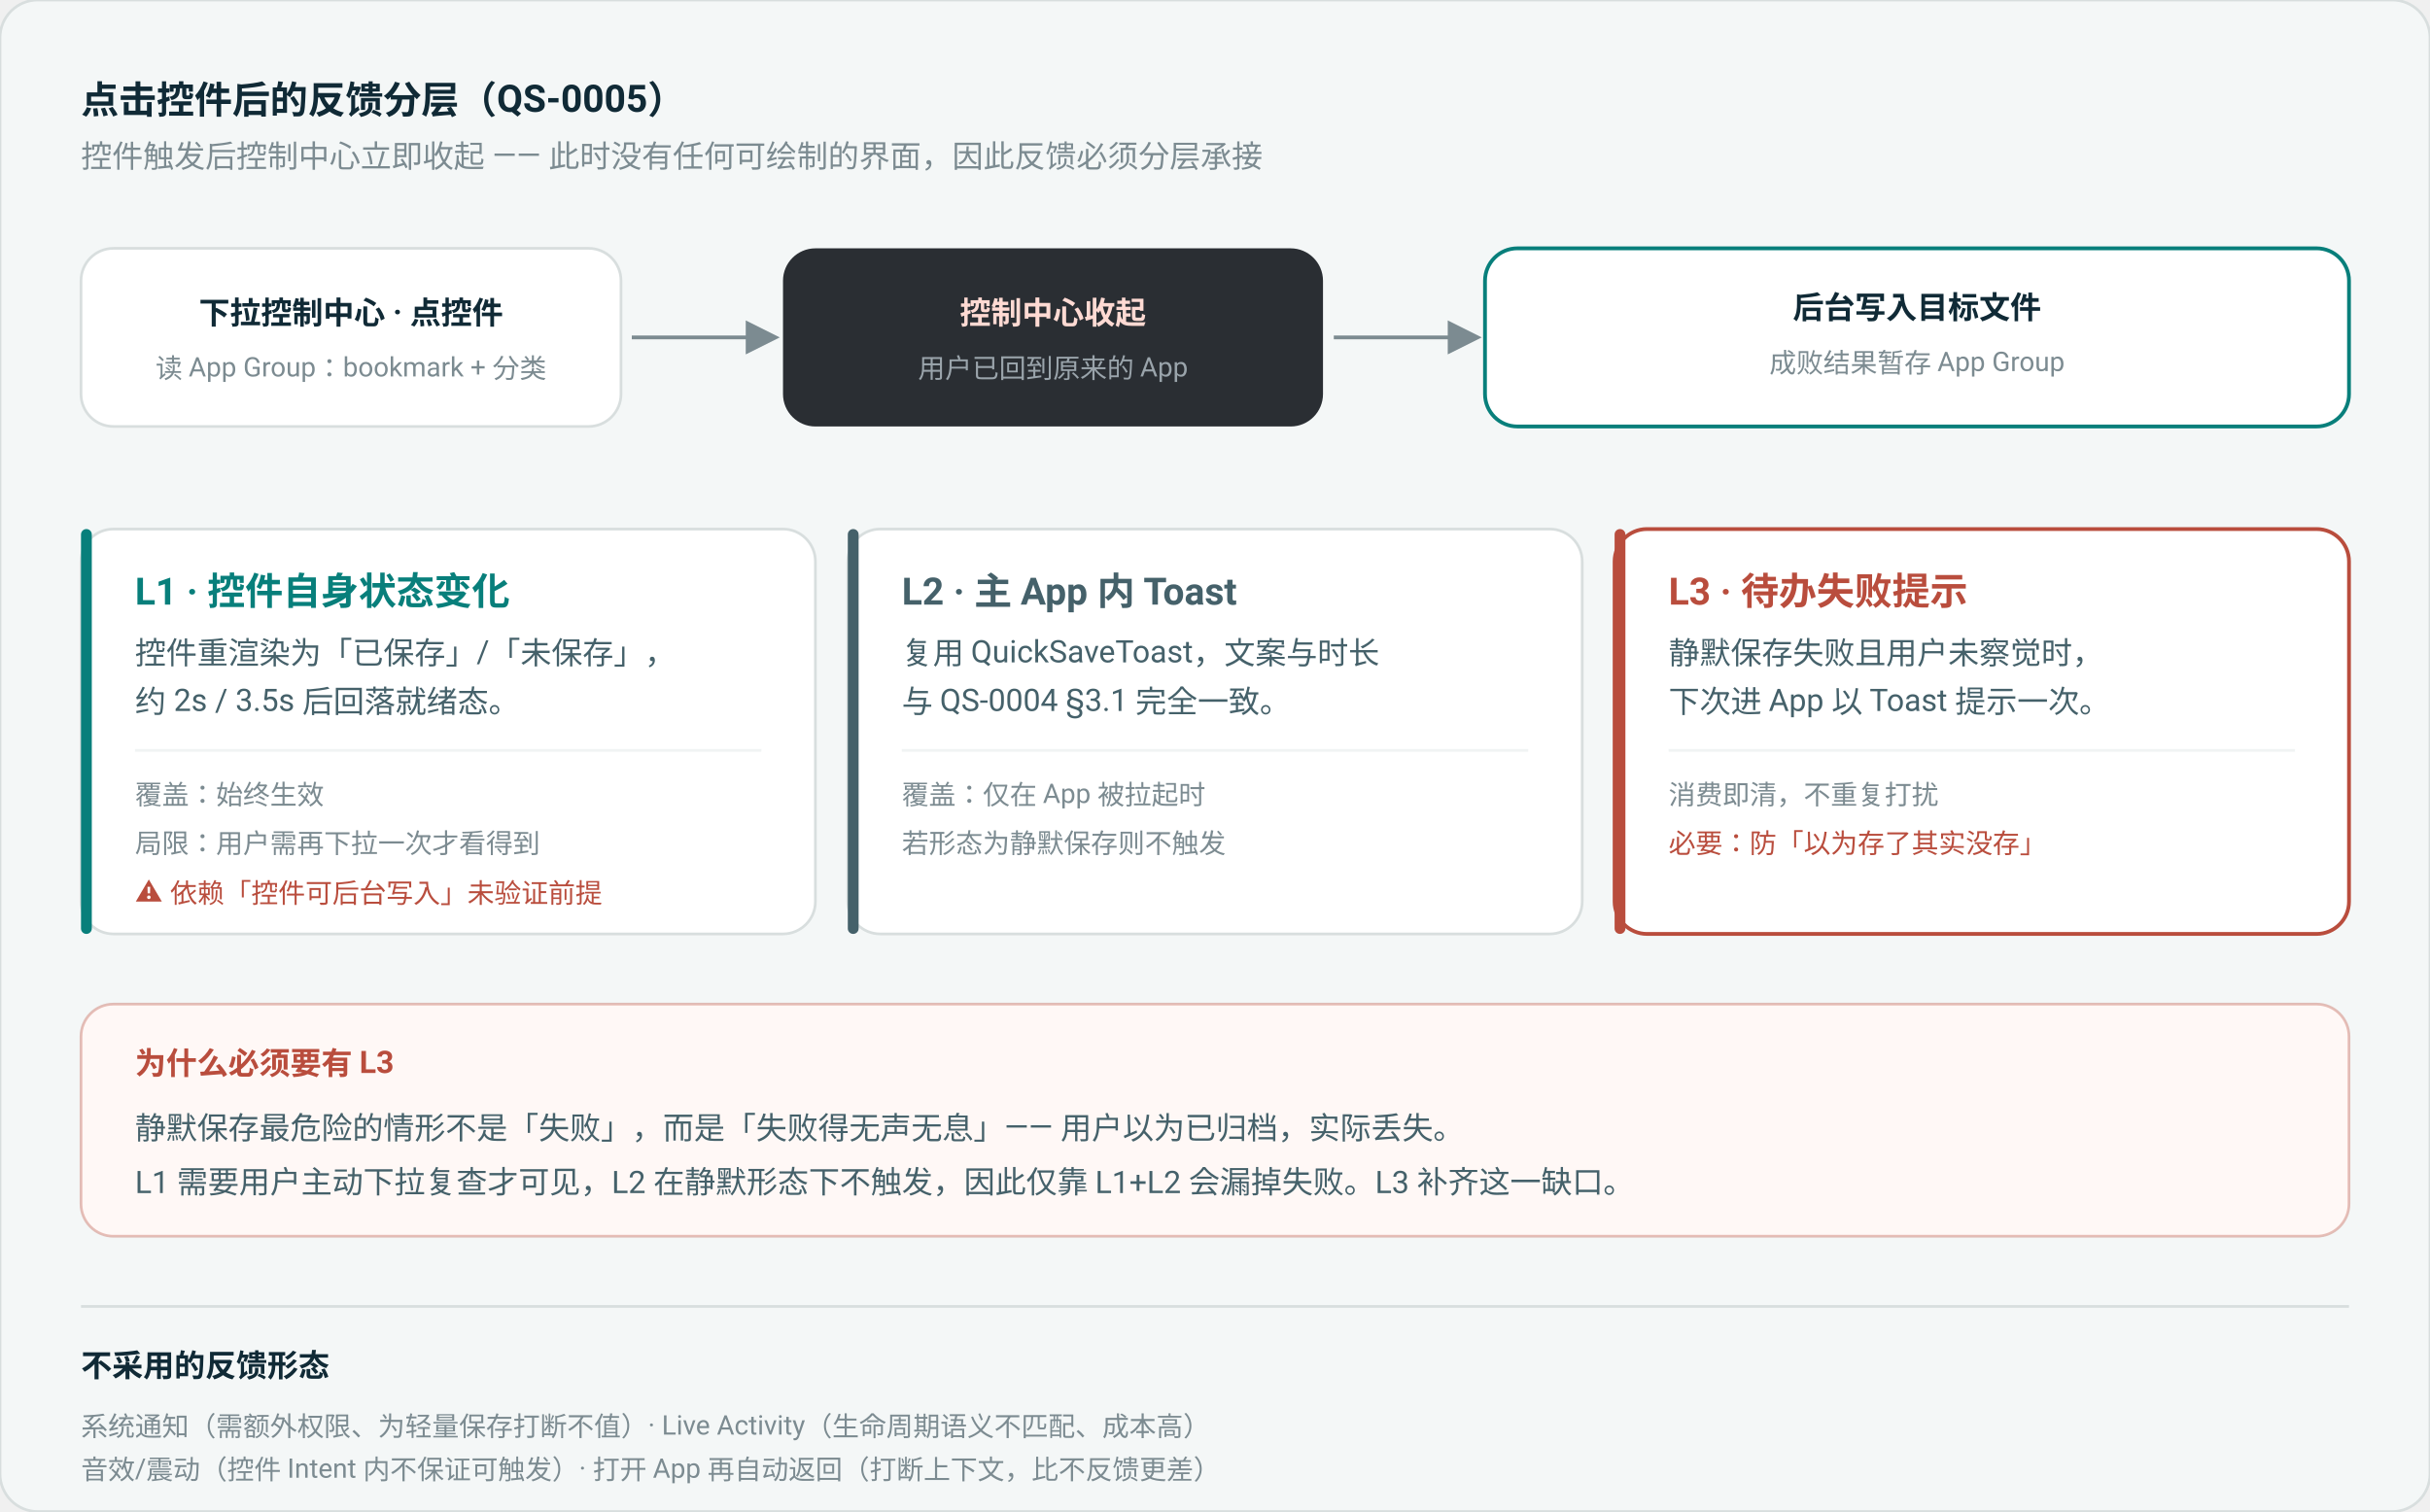
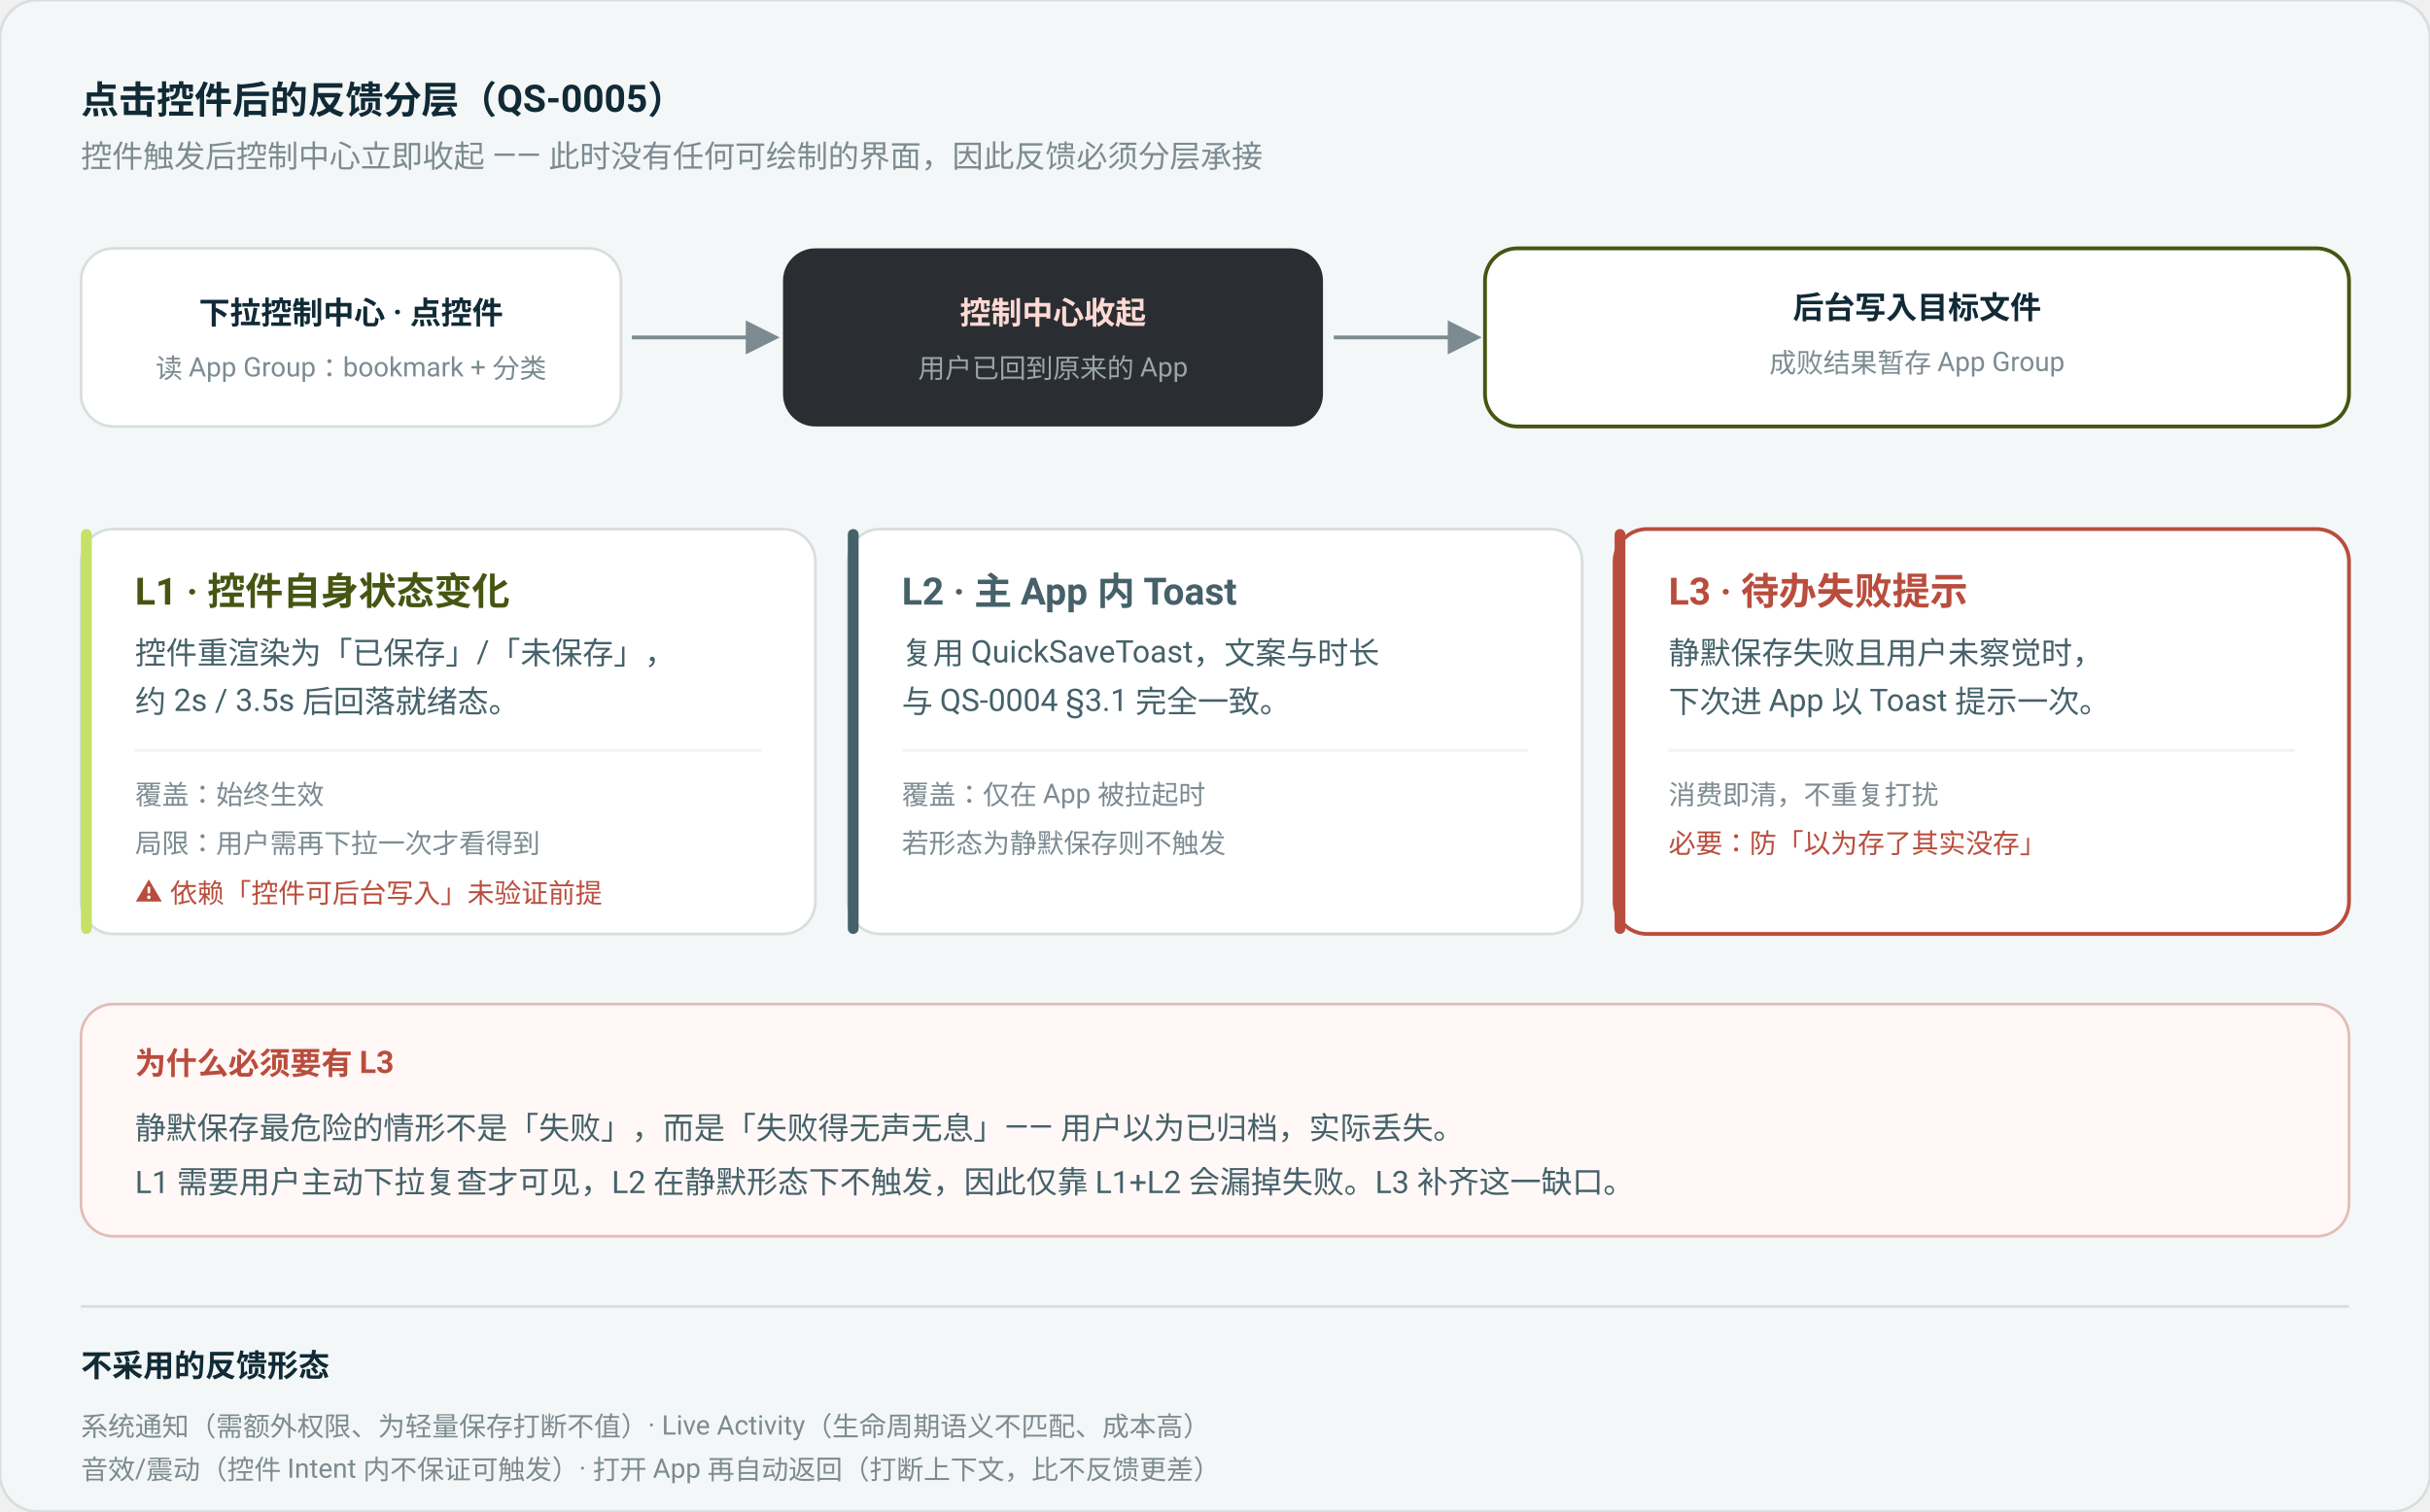
<svg xmlns="http://www.w3.org/2000/svg" viewBox="0 0 900 560" width="900" height="560">
  <defs>
    <style>
      text { font-family: system-ui, -apple-system, Roboto, sans-serif; }
      .h { font-size: 14px; font-weight: 600; }
      .b { font-size: 11.5px; }
      .s { font-size: 10px; }
    </style>
    <marker id="arw" markerWidth="9" markerHeight="9" refX="7" refY="4.5" orient="auto">
      <path d="M0 0 L9 4.5 L0 9 z" fill="#7C8B91" />
    </marker>
  </defs>
  <rect width="900" height="560" fill="#F4F7F7" rx="14" />
  <rect width="900" height="560" fill="none" stroke="#D8DEDE" stroke-width="1" rx="14" />
  <text x="30" y="42" class="h" fill="#102A36">点击控件后的反馈分层（QS-0005）</text>
  <text x="30" y="62" class="b" fill="#7C8B91">控件触发后控制中心立即收起 —— 此时没有任何可绘制的界面，因此反馈必须分层承接</text>
  <rect x="30" y="92" width="200" height="66" rx="12" fill="#FFFFFF" stroke="#D8DEDE" />
  <text x="130" y="120" class="b" fill="#102A36" text-anchor="middle" font-weight="600">下拉控制中心 · 点控件</text>
  <text x="130" y="140" class="s" fill="#7C8B91" text-anchor="middle">读 App Group：bookmark + 分类</text>
  <line x1="234" y1="125" x2="286" y2="125" stroke="#7C8B91" stroke-width="1.4" marker-end="url(#arw)" />
  <rect x="290" y="92" width="200" height="66" rx="12" fill="#2A2E33" />
  <text x="390" y="120" class="b" fill="#FFDAD3" text-anchor="middle" font-weight="600">控制中心收起</text>
  <text x="390" y="140" class="s" fill="#9AA4AB" text-anchor="middle">用户已回到原来的 App</text>
  <line x1="494" y1="125" x2="546" y2="125" stroke="#7C8B91" stroke-width="1.4" marker-end="url(#arw)" />
-   <rect x="550" y="92" width="320" height="66" rx="12" fill="#FFFFFF" stroke="#087F7B" stroke-width="1.4" />
+   <rect x="550" y="92" width="320" height="66" rx="12" fill="#FFFFFF" stroke="#465511" stroke-width="1.4" />
  <text x="710" y="118" class="b" fill="#102A36" text-anchor="middle" font-weight="600">后台写入目标文件</text>
  <text x="710" y="138" class="s" fill="#7C8B91" text-anchor="middle">成败结果暂存 App Group</text>
  <rect x="30" y="196" width="272" height="150" rx="12" fill="#FFFFFF" stroke="#D8DEDE" />
-   <rect x="30" y="196" width="4" height="150" rx="2" fill="#087F7B" />
-   <text x="50" y="224" class="h" fill="#087F7B">L1 · 控件自身状态变化</text>
+   <rect x="30" y="196" width="4" height="150" rx="2" fill="#C5E166" />
+   <text x="50" y="224" class="h" fill="#465511">L1 · 控件自身状态变化</text>
  <text x="50" y="246" class="b" fill="#45616A">控件重渲染为「已保存」/「未保存」，</text>
  <text x="50" y="264" class="b" fill="#45616A">约 2s / 3.5s 后回落就绪态。</text>
  <line x1="50" y1="278" x2="282" y2="278" stroke="#F0F3F3" />
  <text x="50" y="298" class="s" fill="#7C8B91">覆盖：始终生效</text>
  <text x="50" y="316" class="s" fill="#7C8B91">局限：用户需再下拉一次才看得到</text>
  <text x="50" y="334" class="s" fill="#B94D3D">⚠ 依赖「控件可后台写入」未验证前提</text>
  <rect x="314" y="196" width="272" height="150" rx="12" fill="#FFFFFF" stroke="#D8DEDE" />
  <rect x="314" y="196" width="4" height="150" rx="2" fill="#45616A" />
  <text x="334" y="224" class="h" fill="#45616A">L2 · 主 App 内 Toast</text>
  <text x="334" y="246" class="b" fill="#45616A">复用 QuickSaveToast，文案与时长</text>
  <text x="334" y="264" class="b" fill="#45616A">与 QS-0004 §3.1 完全一致。</text>
  <line x1="334" y1="278" x2="566" y2="278" stroke="#F0F3F3" />
  <text x="334" y="298" class="s" fill="#7C8B91">覆盖：仅在 App 被拉起时</text>
  <text x="334" y="316" class="s" fill="#7C8B91">若形态为静默保存则不触发</text>
  <rect x="598" y="196" width="272" height="150" rx="12" fill="#FFFFFF" stroke="#B94D3D" stroke-width="1.4" />
  <rect x="598" y="196" width="4" height="150" rx="2" fill="#B94D3D" />
  <text x="618" y="224" class="h" fill="#B94D3D">L3 · 待办失败提示</text>
  <text x="618" y="246" class="b" fill="#45616A">静默保存失败且用户未察觉时，</text>
  <text x="618" y="264" class="b" fill="#45616A">下次进 App 以 Toast 提示一次。</text>
  <line x1="618" y1="278" x2="850" y2="278" stroke="#F0F3F3" />
  <text x="618" y="298" class="s" fill="#7C8B91">消费即清，不重复打扰</text>
  <text x="618" y="316" class="s" fill="#B94D3D">必要：防「以为存了其实没存」</text>
  <rect x="30" y="372" width="840" height="86" rx="12" fill="#FFF8F6" stroke="#B94D3D" stroke-opacity="0.35" />
  <text x="50" y="398" class="b" fill="#B94D3D" font-weight="600">为什么必须要有 L3</text>
  <text x="50" y="422" class="b" fill="#45616A">静默保存最危险的情形不是「失败」，而是「失败得无声无息」—— 用户以为已归档，实际丢失。</text>
  <text x="50" y="442" class="b" fill="#45616A">L1 需要用户主动下拉复查才可见，L2 在静默形态下不触发，因此仅靠 L1+L2 会漏掉失败。L3 补齐这一缺口。</text>
  <line x1="30" y1="484" x2="870" y2="484" stroke="#D8DEDE" />
  <text x="30" y="510" class="b" fill="#102A36" font-weight="600">不采用的反馈形态</text>
  <text x="30" y="532" class="s" fill="#7C8B91">系统通知（需额外权限、为轻量保存打断不值）· Live Activity（生命周期语义不匹配、成本高）</text>
  <text x="30" y="548" class="s" fill="#7C8B91">音效/震动（控件 Intent 内不保证可触发）· 打开 App 再自动返回（打断上下文，比不反馈更差）</text>
</svg>
